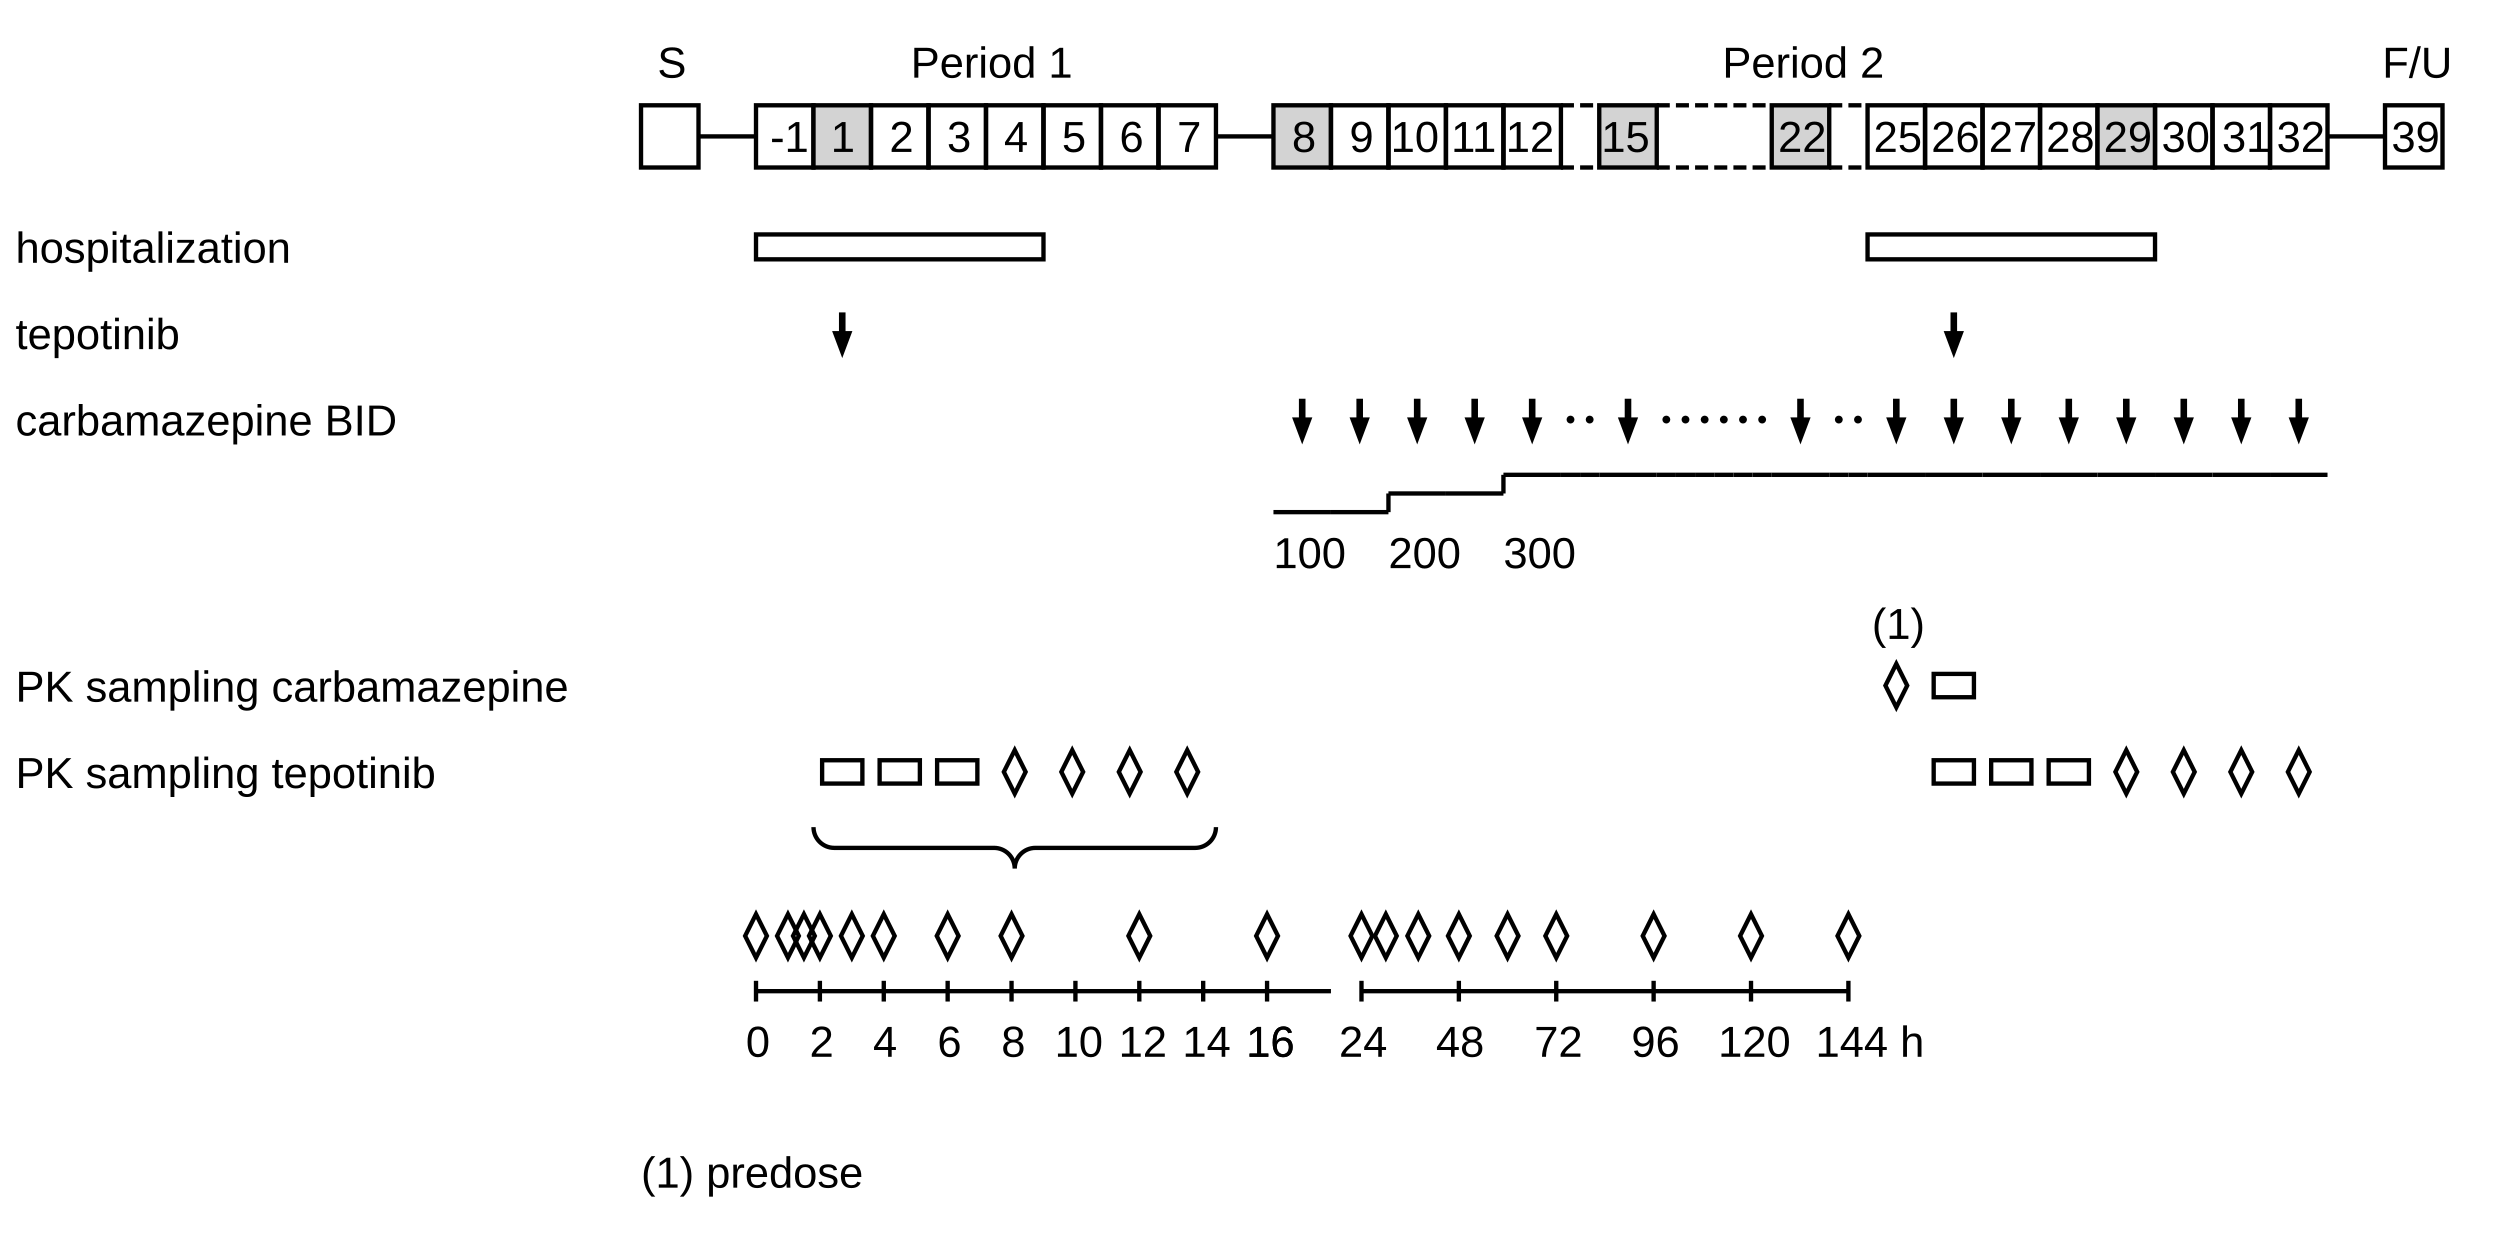
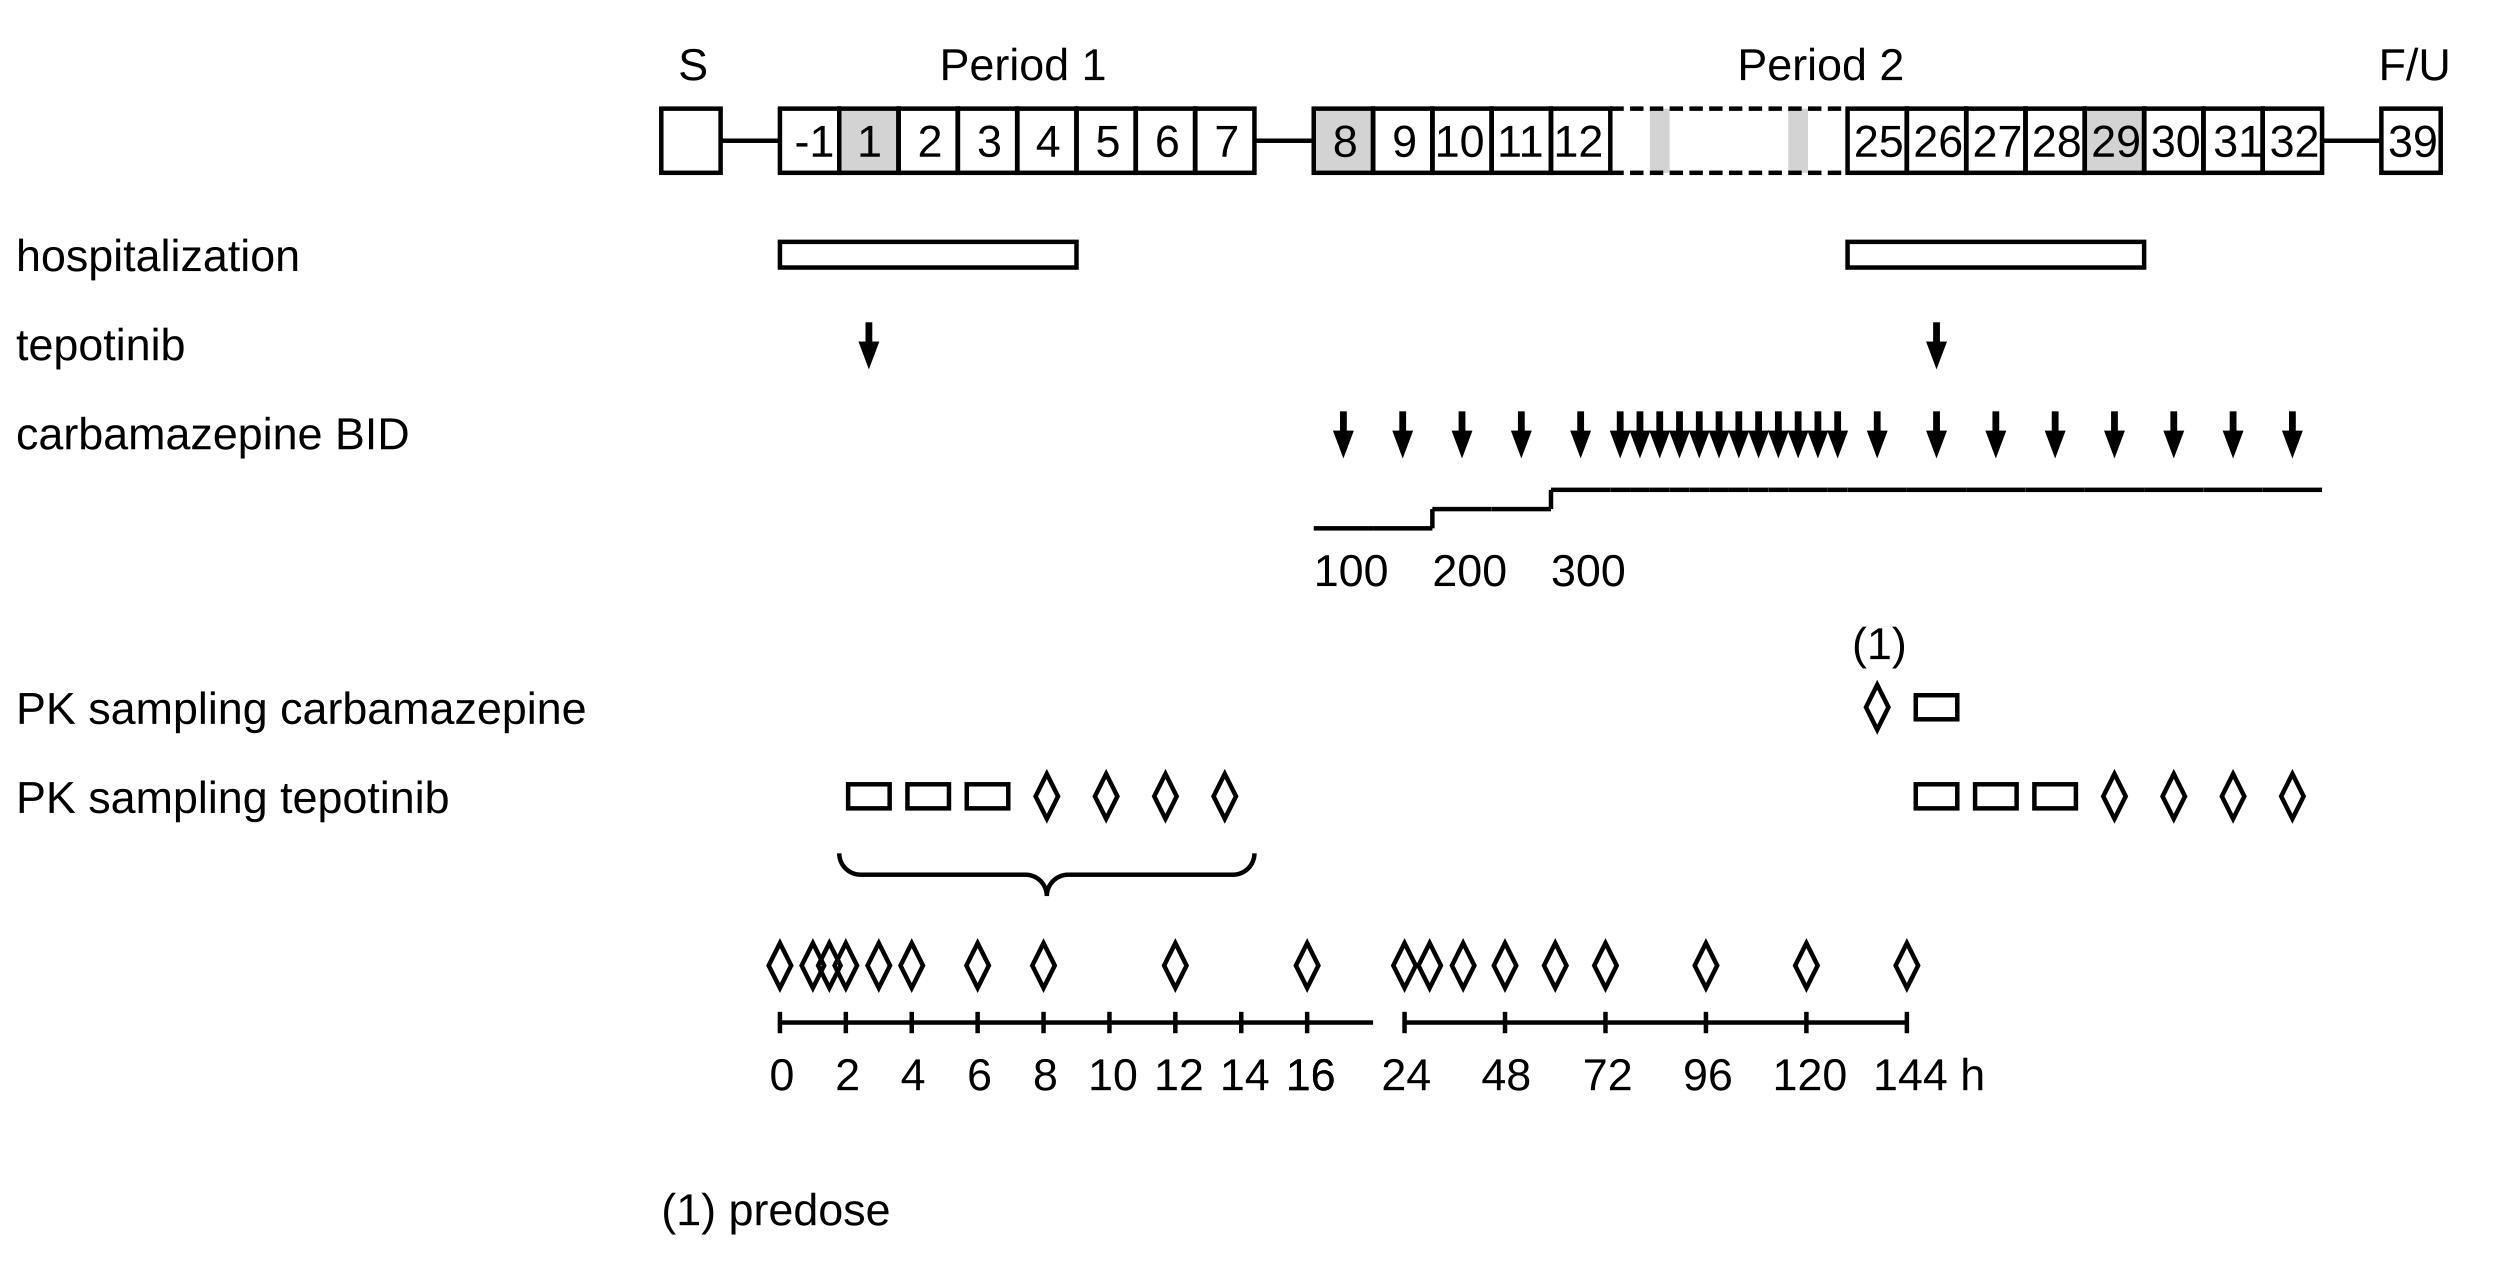
- <svg xmlns="http://www.w3.org/2000/svg" width="805.533" height="400.47">
+ <svg xmlns="http://www.w3.org/2000/svg" width="780.832" height="400.47">
  <style>text {font-family: Arial; font-size: 14px ;}</style>
  <text x="211.819" y="25.032">S</text>
  <text x="293.45" y="25.032">Period 1</text>
-   <text x="554.977" y="25.032">Period 2</text>
-   <text x="767.607" y="25.032">F/U</text>
+   <text x="542.627" y="25.032">Period 2</text>
+   <text x="742.906" y="25.032">F/U</text>
  <rect x="206.545" y="33.932" width="18.525" height="20.043" style="stroke:black;  stroke-width:1.4; fill:none;" />
  <text x="215.808" y="48.964" />
  <line x1="225.07" y1="43.953" x2="243.596" y2="43.953" style="stroke:black; stroke-width:1.4; " />
  <rect x="243.596" y="33.932" width="18.525" height="20.043" style="stroke:black;  stroke-width:1.4; fill:none;" />
  <text x="248.142" y="48.964">-1</text>
  <rect x="262.121" y="33.932" width="18.525" height="20.043" style="stroke:black;  stroke-width:0; fill:lightgray;" />
  <rect x="262.121" y="33.932" width="18.525" height="20.043" style="stroke:black;  stroke-width:1.4; fill:none;" />
  <text x="267.692" y="48.964">1</text>
  <rect x="280.646" y="33.932" width="18.525" height="20.043" style="stroke:black;  stroke-width:1.4; fill:none;" />
  <text x="286.59" y="48.964">2</text>
  <rect x="299.172" y="33.932" width="18.525" height="20.043" style="stroke:black;  stroke-width:1.4; fill:none;" />
  <text x="305.153" y="48.964">3</text>
  <rect x="317.697" y="33.932" width="18.525" height="20.043" style="stroke:black;  stroke-width:1.4; fill:none;" />
  <text x="323.494" y="48.964">4</text>
  <rect x="336.223" y="33.932" width="18.525" height="20.043" style="stroke:black;  stroke-width:1.4; fill:none;" />
  <text x="342.163" y="48.964">5</text>
  <rect x="354.748" y="33.932" width="18.525" height="20.043" style="stroke:black;  stroke-width:1.4; fill:none;" />
  <text x="360.702" y="48.964">6</text>
  <rect x="373.273" y="33.932" width="18.525" height="20.043" style="stroke:black;  stroke-width:1.4; fill:none;" />
  <text x="379.292" y="48.964">7</text>
  <line x1="391.799" y1="43.953" x2="410.324" y2="43.953" style="stroke:black; stroke-width:1.4; " />
  <rect x="410.324" y="33.932" width="18.525" height="20.043" style="stroke:black;  stroke-width:0; fill:lightgray;" />
  <rect x="410.324" y="33.932" width="18.525" height="20.043" style="stroke:black;  stroke-width:1.4; fill:none;" />
  <text x="416.285" y="48.964">8</text>
  <rect x="428.85" y="33.932" width="18.525" height="20.043" style="stroke:black;  stroke-width:1.4; fill:none;" />
  <text x="434.817" y="48.964">9</text>
  <rect x="447.375" y="33.932" width="18.525" height="20.043" style="stroke:black;  stroke-width:1.4; fill:none;" />
  <text x="448.103" y="48.964">10</text>
  <rect x="465.9" y="33.932" width="18.525" height="20.043" style="stroke:black;  stroke-width:1.4; fill:none;" />
  <text x="467.579" y="48.964">11</text>
  <rect x="484.426" y="33.932" width="18.525" height="20.043" style="stroke:black;  stroke-width:1.4; fill:none;" />
  <text x="485.188" y="48.964">12</text>
  <line x1="502.951" y1="33.932" x2="509.126" y2="33.932" style="stroke:black; stroke-width:1.4; stroke-dasharray: 4.2 4.2" />
  <line x1="502.951" y1="53.975" x2="509.126" y2="53.975" style="stroke:black; stroke-width:1.4; stroke-dasharray: 4.2 4.2" />
  <text x="506.039" y="48.964" />
  <line x1="509.126" y1="33.932" x2="515.301" y2="33.932" style="stroke:black; stroke-width:1.4; stroke-dasharray: 4.2 4.2" />
  <line x1="509.126" y1="53.975" x2="515.301" y2="53.975" style="stroke:black; stroke-width:1.4; stroke-dasharray: 4.2 4.2" />
  <text x="512.214" y="48.964" />
-   <rect x="515.301" y="33.932" width="18.525" height="20.043" style="stroke:black;  stroke-width:0; fill:lightgray;" />
-   <rect x="515.301" y="33.932" width="18.525" height="20.043" style="stroke:black;  stroke-width:1.4; fill:none;" />
-   <text x="515.975" y="48.964">15</text>
+   <rect x="515.301" y="33.932" width="6.175" height="20.043" style="stroke:black;  stroke-width:0; fill:lightgray;" />
+   <line x1="515.301" y1="33.932" x2="521.477" y2="33.932" style="stroke:black; stroke-width:1.4; stroke-dasharray: 4.2 4.2" />
+   <line x1="515.301" y1="53.975" x2="521.477" y2="53.975" style="stroke:black; stroke-width:1.4; stroke-dasharray: 4.2 4.2" />
+   <line x1="521.477" y1="33.932" x2="527.652" y2="33.932" style="stroke:black; stroke-width:1.4; stroke-dasharray: 4.2 4.2" />
+   <line x1="521.477" y1="53.975" x2="527.652" y2="53.975" style="stroke:black; stroke-width:1.4; stroke-dasharray: 4.2 4.2" />
+   <text x="524.564" y="48.964" />
+   <line x1="527.652" y1="33.932" x2="533.827" y2="33.932" style="stroke:black; stroke-width:1.4; stroke-dasharray: 4.2 4.2" />
+   <line x1="527.652" y1="53.975" x2="533.827" y2="53.975" style="stroke:black; stroke-width:1.4; stroke-dasharray: 4.2 4.2" />
+   <text x="530.739" y="48.964" />
  <line x1="533.827" y1="33.932" x2="540.002" y2="33.932" style="stroke:black; stroke-width:1.4; stroke-dasharray: 4.2 4.2" />
  <line x1="533.827" y1="53.975" x2="540.002" y2="53.975" style="stroke:black; stroke-width:1.4; stroke-dasharray: 4.2 4.2" />
  <text x="536.914" y="48.964" />
  <line x1="540.002" y1="33.932" x2="546.177" y2="33.932" style="stroke:black; stroke-width:1.4; stroke-dasharray: 4.2 4.2" />
  <line x1="540.002" y1="53.975" x2="546.177" y2="53.975" style="stroke:black; stroke-width:1.4; stroke-dasharray: 4.2 4.2" />
  <text x="543.09" y="48.964" />
  <line x1="546.177" y1="33.932" x2="552.352" y2="33.932" style="stroke:black; stroke-width:1.4; stroke-dasharray: 4.2 4.2" />
  <line x1="546.177" y1="53.975" x2="552.352" y2="53.975" style="stroke:black; stroke-width:1.4; stroke-dasharray: 4.2 4.2" />
  <text x="549.265" y="48.964" />
  <line x1="552.352" y1="33.932" x2="558.527" y2="33.932" style="stroke:black; stroke-width:1.4; stroke-dasharray: 4.2 4.2" />
  <line x1="552.352" y1="53.975" x2="558.527" y2="53.975" style="stroke:black; stroke-width:1.4; stroke-dasharray: 4.2 4.2" />
  <text x="555.44" y="48.964" />
+   <rect x="558.527" y="33.932" width="6.175" height="20.043" style="stroke:black;  stroke-width:0; fill:lightgray;" />
  <line x1="558.527" y1="33.932" x2="564.702" y2="33.932" style="stroke:black; stroke-width:1.4; stroke-dasharray: 4.2 4.2" />
  <line x1="558.527" y1="53.975" x2="564.702" y2="53.975" style="stroke:black; stroke-width:1.4; stroke-dasharray: 4.2 4.2" />
-   <text x="561.615" y="48.964" />
  <line x1="564.702" y1="33.932" x2="570.878" y2="33.932" style="stroke:black; stroke-width:1.4; stroke-dasharray: 4.2 4.2" />
  <line x1="564.702" y1="53.975" x2="570.878" y2="53.975" style="stroke:black; stroke-width:1.4; stroke-dasharray: 4.2 4.2" />
  <text x="567.79" y="48.964" />
-   <rect x="570.878" y="33.932" width="18.525" height="20.043" style="stroke:black;  stroke-width:0; fill:lightgray;" />
-   <rect x="570.878" y="33.932" width="18.525" height="20.043" style="stroke:black;  stroke-width:1.4; fill:none;" />
-   <text x="572.928" y="48.964">22</text>
-   <line x1="589.403" y1="33.932" x2="595.578" y2="33.932" style="stroke:black; stroke-width:1.4; stroke-dasharray: 4.2 4.2" />
-   <line x1="589.403" y1="53.975" x2="595.578" y2="53.975" style="stroke:black; stroke-width:1.4; stroke-dasharray: 4.2 4.2" />
-   <text x="592.491" y="48.964" />
-   <line x1="595.578" y1="33.932" x2="601.753" y2="33.932" style="stroke:black; stroke-width:1.4; stroke-dasharray: 4.2 4.2" />
-   <line x1="595.578" y1="53.975" x2="601.753" y2="53.975" style="stroke:black; stroke-width:1.4; stroke-dasharray: 4.2 4.2" />
-   <text x="598.666" y="48.964" />
-   <rect x="601.753" y="33.932" width="18.525" height="20.043" style="stroke:black;  stroke-width:1.4; fill:none;" />
-   <text x="603.715" y="48.964">25</text>
-   <rect x="620.279" y="33.932" width="18.525" height="20.043" style="stroke:black;  stroke-width:1.4; fill:none;" />
-   <text x="622.282" y="48.964">26</text>
-   <rect x="638.804" y="33.932" width="18.525" height="20.043" style="stroke:black;  stroke-width:1.4; fill:none;" />
-   <text x="640.804" y="48.964">27</text>
-   <rect x="657.329" y="33.932" width="18.525" height="20.043" style="stroke:black;  stroke-width:1.4; fill:none;" />
-   <text x="659.319" y="48.964">28</text>
-   <rect x="675.855" y="33.932" width="18.525" height="20.043" style="stroke:black;  stroke-width:0; fill:lightgray;" />
-   <rect x="675.855" y="33.932" width="18.525" height="20.043" style="stroke:black;  stroke-width:1.4; fill:none;" />
-   <text x="677.844" y="48.964">29</text>
-   <rect x="694.38" y="33.932" width="18.525" height="20.043" style="stroke:black;  stroke-width:1.4; fill:none;" />
-   <text x="696.486" y="48.964">30</text>
-   <rect x="712.906" y="33.932" width="18.525" height="20.043" style="stroke:black;  stroke-width:1.4; fill:none;" />
-   <text x="715.961" y="48.964">31</text>
-   <rect x="731.431" y="33.932" width="18.525" height="20.043" style="stroke:black;  stroke-width:1.4; fill:none;" />
-   <text x="733.571" y="48.964">32</text>
-   <line x1="749.956" y1="43.953" x2="768.482" y2="43.953" style="stroke:black; stroke-width:1.4; " />
-   <rect x="768.482" y="33.932" width="18.525" height="20.043" style="stroke:black;  stroke-width:1.4; fill:none;" />
-   <text x="770.56" y="48.964">39</text>
+   <line x1="570.878" y1="33.932" x2="577.053" y2="33.932" style="stroke:black; stroke-width:1.4; stroke-dasharray: 4.2 4.2" />
+   <line x1="570.878" y1="53.975" x2="577.053" y2="53.975" style="stroke:black; stroke-width:1.4; stroke-dasharray: 4.2 4.2" />
+   <text x="573.965" y="48.964" />
+   <rect x="577.053" y="33.932" width="18.525" height="20.043" style="stroke:black;  stroke-width:1.4; fill:none;" />
+   <text x="579.015" y="48.964">25</text>
+   <rect x="595.578" y="33.932" width="18.525" height="20.043" style="stroke:black;  stroke-width:1.4; fill:none;" />
+   <text x="597.581" y="48.964">26</text>
+   <rect x="614.104" y="33.932" width="18.525" height="20.043" style="stroke:black;  stroke-width:1.4; fill:none;" />
+   <text x="616.103" y="48.964">27</text>
+   <rect x="632.629" y="33.932" width="18.525" height="20.043" style="stroke:black;  stroke-width:1.4; fill:none;" />
+   <text x="634.618" y="48.964">28</text>
+   <rect x="651.154" y="33.932" width="18.525" height="20.043" style="stroke:black;  stroke-width:0; fill:lightgray;" />
+   <rect x="651.154" y="33.932" width="18.525" height="20.043" style="stroke:black;  stroke-width:1.4; fill:none;" />
+   <text x="653.144" y="48.964">29</text>
+   <rect x="669.68" y="33.932" width="18.525" height="20.043" style="stroke:black;  stroke-width:1.4; fill:none;" />
+   <text x="671.785" y="48.964">30</text>
+   <rect x="688.205" y="33.932" width="18.525" height="20.043" style="stroke:black;  stroke-width:1.4; fill:none;" />
+   <text x="691.261" y="48.964">31</text>
+   <rect x="706.73" y="33.932" width="18.525" height="20.043" style="stroke:black;  stroke-width:1.4; fill:none;" />
+   <text x="708.87" y="48.964">32</text>
+   <line x1="725.256" y1="43.953" x2="743.781" y2="43.953" style="stroke:black; stroke-width:1.4; " />
+   <rect x="743.781" y="33.932" width="18.525" height="20.043" style="stroke:black;  stroke-width:1.4; fill:none;" />
+   <text x="745.859" y="48.964">39</text>
  <text x="5" y="84.673">hospitalization</text>
  <rect x="243.596" y="75.543" width="92.627" height="8.017" style="stroke:black;  stroke-width:1.4; fill:none;" />
-   <rect x="601.753" y="75.543" width="92.627" height="8.017" style="stroke:black;  stroke-width:1.4; fill:none;" />
+   <rect x="577.053" y="75.543" width="92.627" height="8.017" style="stroke:black;  stroke-width:1.4; fill:none;" />
  <text x="5" y="112.494">tepotinib</text>
  <path d="M271.023, 107.373 L271.023, 101.36 L271.745, 101.36 L271.745, 107.373 L273.639, 107.373 L271.384, 113.386 L269.129, 107.373 L271.023, 107.373 Z" style="stroke: black; fill: black; stroke-width:1.4; " />
-   <path d="M629.181, 107.373 L629.181, 101.36 L629.902, 101.36 L629.902, 107.373 L631.796, 107.373 L629.541, 113.386 L627.287, 107.373 L629.181, 107.373 Z" style="stroke: black; fill: black; stroke-width:1.4; " />
+   <path d="M604.48, 107.373 L604.48, 101.36 L605.202, 101.36 L605.202, 107.373 L607.096, 107.373 L604.841, 113.386 L602.586, 107.373 L604.48, 107.373 Z" style="stroke: black; fill: black; stroke-width:1.4; " />
  <text x="5" y="140.315">carbamazepine BID</text>
  <path d="M419.226, 135.193 L419.226, 129.18 L419.948, 129.18 L419.948, 135.193 L421.842, 135.193 L419.587, 141.206 L417.332, 135.193 L419.226, 135.193 Z" style="stroke: black; fill: black; stroke-width:1.4; " />
  <path d="M437.752, 135.193 L437.752, 129.18 L438.473, 129.18 L438.473, 135.193 L440.367, 135.193 L438.112, 141.206 L435.857, 135.193 L437.752, 135.193 Z" style="stroke: black; fill: black; stroke-width:1.4; " />
  <path d="M456.277, 135.193 L456.277, 129.18 L456.998, 129.18 L456.998, 135.193 L458.893, 135.193 L456.638, 141.206 L454.383, 135.193 L456.277, 135.193 Z" style="stroke: black; fill: black; stroke-width:1.4; " />
  <path d="M474.802, 135.193 L474.802, 129.18 L475.524, 129.18 L475.524, 135.193 L477.418, 135.193 L475.163, 141.206 L472.908, 135.193 L474.802, 135.193 Z" style="stroke: black; fill: black; stroke-width:1.4; " />
  <path d="M493.328, 135.193 L493.328, 129.18 L494.049, 129.18 L494.049, 135.193 L495.943, 135.193 L493.688, 141.206 L491.434, 135.193 L493.328, 135.193 Z" style="stroke: black; fill: black; stroke-width:1.4; " />
-   <circle cx="506.039" cy="135.193" r="0.668" style="stroke:black;  stroke-width:1.2; fill:black;" />
-   <circle cx="512.214" cy="135.193" r="0.668" style="stroke:black;  stroke-width:1.2; fill:black;" />
+   <path d="M505.678, 135.193 L505.678, 129.18 L506.4, 129.18 L506.4, 135.193 L508.294, 135.193 L506.039, 141.206 L503.784, 135.193 L505.678, 135.193 Z" style="stroke: black; fill: black; stroke-width:1.4; " />
+   <path d="M511.853, 135.193 L511.853, 129.18 L512.575, 129.18 L512.575, 135.193 L514.469, 135.193 L512.214, 141.206 L509.959, 135.193 L511.853, 135.193 Z" style="stroke: black; fill: black; stroke-width:1.4; " />
+   <path d="M518.028, 135.193 L518.028, 129.18 L518.75, 129.18 L518.75, 135.193 L520.644, 135.193 L518.389, 141.206 L516.134, 135.193 L518.028, 135.193 Z" style="stroke: black; fill: black; stroke-width:1.4; " />
  <path d="M524.203, 135.193 L524.203, 129.18 L524.925, 129.18 L524.925, 135.193 L526.819, 135.193 L524.564, 141.206 L522.309, 135.193 L524.203, 135.193 Z" style="stroke: black; fill: black; stroke-width:1.4; " />
-   <circle cx="536.914" cy="135.193" r="0.668" style="stroke:black;  stroke-width:1.2; fill:black;" />
-   <circle cx="543.09" cy="135.193" r="0.668" style="stroke:black;  stroke-width:1.2; fill:black;" />
-   <circle cx="549.265" cy="135.193" r="0.668" style="stroke:black;  stroke-width:1.2; fill:black;" />
-   <circle cx="555.44" cy="135.193" r="0.668" style="stroke:black;  stroke-width:1.2; fill:black;" />
-   <circle cx="561.615" cy="135.193" r="0.668" style="stroke:black;  stroke-width:1.2; fill:black;" />
-   <circle cx="567.79" cy="135.193" r="0.668" style="stroke:black;  stroke-width:1.2; fill:black;" />
-   <path d="M579.78, 135.193 L579.78, 129.18 L580.501, 129.18 L580.501, 135.193 L582.395, 135.193 L580.14, 141.206 L577.885, 135.193 L579.78, 135.193 Z" style="stroke: black; fill: black; stroke-width:1.4; " />
-   <circle cx="592.491" cy="135.193" r="0.668" style="stroke:black;  stroke-width:1.2; fill:black;" />
-   <circle cx="598.666" cy="135.193" r="0.668" style="stroke:black;  stroke-width:1.2; fill:black;" />
-   <path d="M610.655, 135.193 L610.655, 129.18 L611.377, 129.18 L611.377, 135.193 L613.271, 135.193 L611.016, 141.206 L608.761, 135.193 L610.655, 135.193 Z" style="stroke: black; fill: black; stroke-width:1.4; " />
-   <path d="M629.181, 135.193 L629.181, 129.18 L629.902, 129.18 L629.902, 135.193 L631.796, 135.193 L629.541, 141.206 L627.287, 135.193 L629.181, 135.193 Z" style="stroke: black; fill: black; stroke-width:1.4; " />
-   <path d="M647.706, 135.193 L647.706, 129.18 L648.428, 129.18 L648.428, 135.193 L650.322, 135.193 L648.067, 141.206 L645.812, 135.193 L647.706, 135.193 Z" style="stroke: black; fill: black; stroke-width:1.4; " />
-   <path d="M666.231, 135.193 L666.231, 129.18 L666.953, 129.18 L666.953, 135.193 L668.847, 135.193 L666.592, 141.206 L664.337, 135.193 L666.231, 135.193 Z" style="stroke: black; fill: black; stroke-width:1.4; " />
-   <path d="M684.757, 135.193 L684.757, 129.18 L685.478, 129.18 L685.478, 135.193 L687.372, 135.193 L685.118, 141.206 L682.863, 135.193 L684.757, 135.193 Z" style="stroke: black; fill: black; stroke-width:1.4; " />
-   <path d="M703.282, 135.193 L703.282, 129.18 L704.004, 129.18 L704.004, 135.193 L705.898, 135.193 L703.643, 141.206 L701.388, 135.193 L703.282, 135.193 Z" style="stroke: black; fill: black; stroke-width:1.4; " />
-   <path d="M721.808, 135.193 L721.808, 129.18 L722.529, 129.18 L722.529, 135.193 L724.423, 135.193 L722.168, 141.206 L719.913, 135.193 L721.808, 135.193 Z" style="stroke: black; fill: black; stroke-width:1.4; " />
-   <path d="M740.333, 135.193 L740.333, 129.18 L741.054, 129.18 L741.054, 135.193 L742.949, 135.193 L740.694, 141.206 L738.439, 135.193 L740.333, 135.193 Z" style="stroke: black; fill: black; stroke-width:1.4; " />
+   <path d="M530.378, 135.193 L530.378, 129.18 L531.1, 129.18 L531.1, 135.193 L532.994, 135.193 L530.739, 141.206 L528.484, 135.193 L530.378, 135.193 Z" style="stroke: black; fill: black; stroke-width:1.4; " />
+   <path d="M536.554, 135.193 L536.554, 129.18 L537.275, 129.18 L537.275, 135.193 L539.169, 135.193 L536.914, 141.206 L534.66, 135.193 L536.554, 135.193 Z" style="stroke: black; fill: black; stroke-width:1.4; " />
+   <path d="M542.729, 135.193 L542.729, 129.18 L543.45, 129.18 L543.45, 135.193 L545.344, 135.193 L543.09, 141.206 L540.835, 135.193 L542.729, 135.193 Z" style="stroke: black; fill: black; stroke-width:1.4; " />
+   <path d="M548.904, 135.193 L548.904, 129.18 L549.625, 129.18 L549.625, 135.193 L551.519, 135.193 L549.265, 141.206 L547.01, 135.193 L548.904, 135.193 Z" style="stroke: black; fill: black; stroke-width:1.4; " />
+   <path d="M555.079, 135.193 L555.079, 129.18 L555.801, 129.18 L555.801, 135.193 L557.695, 135.193 L555.44, 141.206 L553.185, 135.193 L555.079, 135.193 Z" style="stroke: black; fill: black; stroke-width:1.4; " />
+   <path d="M561.254, 135.193 L561.254, 129.18 L561.976, 129.18 L561.976, 135.193 L563.87, 135.193 L561.615, 141.206 L559.36, 135.193 L561.254, 135.193 Z" style="stroke: black; fill: black; stroke-width:1.4; " />
+   <path d="M567.429, 135.193 L567.429, 129.18 L568.151, 129.18 L568.151, 135.193 L570.045, 135.193 L567.79, 141.206 L565.535, 135.193 L567.429, 135.193 Z" style="stroke: black; fill: black; stroke-width:1.4; " />
+   <path d="M573.604, 135.193 L573.604, 129.18 L574.326, 129.18 L574.326, 135.193 L576.22, 135.193 L573.965, 141.206 L571.71, 135.193 L573.604, 135.193 Z" style="stroke: black; fill: black; stroke-width:1.4; " />
+   <path d="M585.955, 135.193 L585.955, 129.18 L586.676, 129.18 L586.676, 135.193 L588.57, 135.193 L586.315, 141.206 L584.061, 135.193 L585.955, 135.193 Z" style="stroke: black; fill: black; stroke-width:1.4; " />
+   <path d="M604.48, 135.193 L604.48, 129.18 L605.202, 129.18 L605.202, 135.193 L607.096, 135.193 L604.841, 141.206 L602.586, 135.193 L604.48, 135.193 Z" style="stroke: black; fill: black; stroke-width:1.4; " />
+   <path d="M623.005, 135.193 L623.005, 129.18 L623.727, 129.18 L623.727, 135.193 L625.621, 135.193 L623.366, 141.206 L621.111, 135.193 L623.005, 135.193 Z" style="stroke: black; fill: black; stroke-width:1.4; " />
+   <path d="M641.531, 135.193 L641.531, 129.18 L642.252, 129.18 L642.252, 135.193 L644.146, 135.193 L641.892, 141.206 L639.637, 135.193 L641.531, 135.193 Z" style="stroke: black; fill: black; stroke-width:1.4; " />
+   <path d="M660.056, 135.193 L660.056, 129.18 L660.778, 129.18 L660.778, 135.193 L662.672, 135.193 L660.417, 141.206 L658.162, 135.193 L660.056, 135.193 Z" style="stroke: black; fill: black; stroke-width:1.4; " />
+   <path d="M678.582, 135.193 L678.582, 129.18 L679.303, 129.18 L679.303, 135.193 L681.197, 135.193 L678.942, 141.206 L676.688, 135.193 L678.582, 135.193 Z" style="stroke: black; fill: black; stroke-width:1.4; " />
+   <path d="M697.107, 135.193 L697.107, 129.18 L697.829, 129.18 L697.829, 135.193 L699.723, 135.193 L697.468, 141.206 L695.213, 135.193 L697.107, 135.193 Z" style="stroke: black; fill: black; stroke-width:1.4; " />
+   <path d="M715.632, 135.193 L715.632, 129.18 L716.354, 129.18 L716.354, 135.193 L718.248, 135.193 L715.993, 141.206 L713.738, 135.193 L715.632, 135.193 Z" style="stroke: black; fill: black; stroke-width:1.4; " />
  <line x1="410.324" y1="165.018" x2="428.85" y2="165.018" style="stroke:black; stroke-width:1.4; " />
  <text x="410.324" y="183.057">100</text>
  <line x1="428.85" y1="165.018" x2="447.375" y2="165.018" style="stroke:black; stroke-width:1.4; " />
  <line x1="428.85" y1="165.018" x2="428.85" y2="165.018" style="stroke:black; stroke-width:1.4; " />
  <line x1="447.375" y1="159.006" x2="465.9" y2="159.006" style="stroke:black; stroke-width:1.4; " />
  <line x1="447.375" y1="165.018" x2="447.375" y2="159.006" style="stroke:black; stroke-width:1.4; " />
  <text x="447.375" y="183.057">200</text>
  <line x1="465.9" y1="159.006" x2="484.426" y2="159.006" style="stroke:black; stroke-width:1.4; " />
  <line x1="465.9" y1="159.006" x2="465.9" y2="159.006" style="stroke:black; stroke-width:1.4; " />
  <line x1="484.426" y1="152.993" x2="502.951" y2="152.993" style="stroke:black; stroke-width:1.4; " />
  <line x1="484.426" y1="159.006" x2="484.426" y2="152.993" style="stroke:black; stroke-width:1.4; " />
  <text x="484.426" y="183.057">300</text>
  <line x1="502.951" y1="152.993" x2="509.126" y2="152.993" style="stroke:black; stroke-width:1.4; " />
  <line x1="502.951" y1="152.993" x2="502.951" y2="152.993" style="stroke:black; stroke-width:1.4; " />
  <line x1="509.126" y1="152.993" x2="515.301" y2="152.993" style="stroke:black; stroke-width:1.4; " />
  <line x1="509.126" y1="152.993" x2="509.126" y2="152.993" style="stroke:black; stroke-width:1.4; " />
-   <line x1="515.301" y1="152.993" x2="533.827" y2="152.993" style="stroke:black; stroke-width:1.4; " />
+   <line x1="515.301" y1="152.993" x2="521.477" y2="152.993" style="stroke:black; stroke-width:1.4; " />
  <line x1="515.301" y1="152.993" x2="515.301" y2="152.993" style="stroke:black; stroke-width:1.4; " />
+   <line x1="521.477" y1="152.993" x2="527.652" y2="152.993" style="stroke:black; stroke-width:1.4; " />
+   <line x1="521.477" y1="152.993" x2="521.477" y2="152.993" style="stroke:black; stroke-width:1.4; " />
+   <line x1="527.652" y1="152.993" x2="533.827" y2="152.993" style="stroke:black; stroke-width:1.4; " />
+   <line x1="527.652" y1="152.993" x2="527.652" y2="152.993" style="stroke:black; stroke-width:1.4; " />
  <line x1="533.827" y1="152.993" x2="540.002" y2="152.993" style="stroke:black; stroke-width:1.4; " />
  <line x1="533.827" y1="152.993" x2="533.827" y2="152.993" style="stroke:black; stroke-width:1.4; " />
  <line x1="540.002" y1="152.993" x2="546.177" y2="152.993" style="stroke:black; stroke-width:1.4; " />
  <line x1="540.002" y1="152.993" x2="540.002" y2="152.993" style="stroke:black; stroke-width:1.4; " />
  <line x1="546.177" y1="152.993" x2="552.352" y2="152.993" style="stroke:black; stroke-width:1.4; " />
  <line x1="546.177" y1="152.993" x2="546.177" y2="152.993" style="stroke:black; stroke-width:1.4; " />
  <line x1="552.352" y1="152.993" x2="558.527" y2="152.993" style="stroke:black; stroke-width:1.4; " />
  <line x1="552.352" y1="152.993" x2="552.352" y2="152.993" style="stroke:black; stroke-width:1.4; " />
  <line x1="558.527" y1="152.993" x2="564.702" y2="152.993" style="stroke:black; stroke-width:1.4; " />
  <line x1="558.527" y1="152.993" x2="558.527" y2="152.993" style="stroke:black; stroke-width:1.4; " />
  <line x1="564.702" y1="152.993" x2="570.878" y2="152.993" style="stroke:black; stroke-width:1.4; " />
  <line x1="564.702" y1="152.993" x2="564.702" y2="152.993" style="stroke:black; stroke-width:1.4; " />
-   <line x1="570.878" y1="152.993" x2="589.403" y2="152.993" style="stroke:black; stroke-width:1.4; " />
+   <line x1="570.878" y1="152.993" x2="577.053" y2="152.993" style="stroke:black; stroke-width:1.4; " />
  <line x1="570.878" y1="152.993" x2="570.878" y2="152.993" style="stroke:black; stroke-width:1.4; " />
-   <line x1="589.403" y1="152.993" x2="595.578" y2="152.993" style="stroke:black; stroke-width:1.4; " />
-   <line x1="589.403" y1="152.993" x2="589.403" y2="152.993" style="stroke:black; stroke-width:1.4; " />
-   <line x1="595.578" y1="152.993" x2="601.753" y2="152.993" style="stroke:black; stroke-width:1.4; " />
+   <line x1="577.053" y1="152.993" x2="595.578" y2="152.993" style="stroke:black; stroke-width:1.4; " />
+   <line x1="577.053" y1="152.993" x2="577.053" y2="152.993" style="stroke:black; stroke-width:1.4; " />
+   <line x1="595.578" y1="152.993" x2="614.104" y2="152.993" style="stroke:black; stroke-width:1.4; " />
  <line x1="595.578" y1="152.993" x2="595.578" y2="152.993" style="stroke:black; stroke-width:1.4; " />
-   <line x1="601.753" y1="152.993" x2="620.279" y2="152.993" style="stroke:black; stroke-width:1.4; " />
-   <line x1="601.753" y1="152.993" x2="601.753" y2="152.993" style="stroke:black; stroke-width:1.4; " />
-   <line x1="620.279" y1="152.993" x2="638.804" y2="152.993" style="stroke:black; stroke-width:1.4; " />
-   <line x1="620.279" y1="152.993" x2="620.279" y2="152.993" style="stroke:black; stroke-width:1.4; " />
-   <line x1="638.804" y1="152.993" x2="657.329" y2="152.993" style="stroke:black; stroke-width:1.4; " />
-   <line x1="638.804" y1="152.993" x2="638.804" y2="152.993" style="stroke:black; stroke-width:1.4; " />
-   <line x1="657.329" y1="152.993" x2="675.855" y2="152.993" style="stroke:black; stroke-width:1.4; " />
-   <line x1="657.329" y1="152.993" x2="657.329" y2="152.993" style="stroke:black; stroke-width:1.4; " />
-   <line x1="675.855" y1="152.993" x2="694.38" y2="152.993" style="stroke:black; stroke-width:1.4; " />
-   <line x1="675.855" y1="152.993" x2="675.855" y2="152.993" style="stroke:black; stroke-width:1.4; " />
-   <line x1="694.38" y1="152.993" x2="712.906" y2="152.993" style="stroke:black; stroke-width:1.4; " />
-   <line x1="694.38" y1="152.993" x2="694.38" y2="152.993" style="stroke:black; stroke-width:1.4; " />
-   <line x1="712.906" y1="152.993" x2="731.431" y2="152.993" style="stroke:black; stroke-width:1.4; " />
-   <line x1="712.906" y1="152.993" x2="712.906" y2="152.993" style="stroke:black; stroke-width:1.4; " />
-   <line x1="731.431" y1="152.993" x2="749.956" y2="152.993" style="stroke:black; stroke-width:1.4; " />
-   <line x1="731.431" y1="152.993" x2="731.431" y2="152.993" style="stroke:black; stroke-width:1.4; " />
+   <line x1="614.104" y1="152.993" x2="632.629" y2="152.993" style="stroke:black; stroke-width:1.4; " />
+   <line x1="614.104" y1="152.993" x2="614.104" y2="152.993" style="stroke:black; stroke-width:1.4; " />
+   <line x1="632.629" y1="152.993" x2="651.154" y2="152.993" style="stroke:black; stroke-width:1.4; " />
+   <line x1="632.629" y1="152.993" x2="632.629" y2="152.993" style="stroke:black; stroke-width:1.4; " />
+   <line x1="651.154" y1="152.993" x2="669.68" y2="152.993" style="stroke:black; stroke-width:1.4; " />
+   <line x1="651.154" y1="152.993" x2="651.154" y2="152.993" style="stroke:black; stroke-width:1.4; " />
+   <line x1="669.68" y1="152.993" x2="688.205" y2="152.993" style="stroke:black; stroke-width:1.4; " />
+   <line x1="669.68" y1="152.993" x2="669.68" y2="152.993" style="stroke:black; stroke-width:1.4; " />
+   <line x1="688.205" y1="152.993" x2="706.73" y2="152.993" style="stroke:black; stroke-width:1.4; " />
+   <line x1="688.205" y1="152.993" x2="688.205" y2="152.993" style="stroke:black; stroke-width:1.4; " />
+   <line x1="706.73" y1="152.993" x2="725.256" y2="152.993" style="stroke:black; stroke-width:1.4; " />
+   <line x1="706.73" y1="152.993" x2="706.73" y2="152.993" style="stroke:black; stroke-width:1.4; " />
  <text x="419.587" y="205.867" />
  <text x="438.112" y="205.867" />
  <text x="456.638" y="205.867" />
  <text x="475.163" y="205.867" />
  <text x="493.688" y="205.867" />
  <text x="506.039" y="205.867" />
  <text x="512.214" y="205.867" />
+   <text x="518.389" y="205.867" />
  <text x="524.564" y="205.867" />
+   <text x="530.739" y="205.867" />
  <text x="536.914" y="205.867" />
  <text x="543.09" y="205.867" />
  <text x="549.265" y="205.867" />
  <text x="555.44" y="205.867" />
  <text x="561.615" y="205.867" />
  <text x="567.79" y="205.867" />
-   <text x="580.14" y="205.867" />
-   <text x="592.491" y="205.867" />
-   <text x="598.666" y="205.867" />
-   <text x="603.138" y="205.867"> (1)</text>
-   <text x="629.541" y="205.867" />
-   <text x="648.067" y="205.867" />
-   <text x="666.592" y="205.867" />
-   <text x="685.118" y="205.867" />
-   <text x="703.643" y="205.867" />
-   <text x="722.168" y="205.867" />
-   <text x="740.694" y="205.867" />
+   <text x="573.965" y="205.867" />
+   <text x="578.437" y="205.867"> (1)</text>
+   <text x="604.841" y="205.867" />
+   <text x="623.366" y="205.867" />
+   <text x="641.892" y="205.867" />
+   <text x="660.417" y="205.867" />
+   <text x="678.942" y="205.867" />
+   <text x="697.468" y="205.867" />
+   <text x="715.993" y="205.867" />
  <text x="5" y="226.086">PK sampling carbamazepine</text>
-   <path d="M607.508, 220.899 L611.016, 213.884 L614.523, 220.899 L611.016, 227.914 L607.508, 220.899 Z" style="stroke: black; fill: none; stroke-width:1.4; " />
-   <path d="M623.057, 224.657 L623.057, 217.141 L636.025, 217.141 L636.025, 224.657 L623.057, 224.657 Z" style="stroke: black; fill: none; stroke-width:1.4; " />
+   <path d="M582.808, 220.899 L586.315, 213.884 L589.823, 220.899 L586.315, 227.914 L582.808, 220.899 Z" style="stroke: black; fill: none; stroke-width:1.4; " />
+   <path d="M598.357, 224.657 L598.357, 217.141 L611.325, 217.141 L611.325, 224.657 L598.357, 224.657 Z" style="stroke: black; fill: none; stroke-width:1.4; " />
  <text x="5" y="253.907">PK sampling tepotinib</text>
  <path d="M264.9, 252.478 L264.9, 244.962 L277.868, 244.962 L277.868, 252.478 L264.9, 252.478 Z" style="stroke: black; fill: none; stroke-width:1.4; " />
  <path d="M283.425, 252.478 L283.425, 244.962 L296.393, 244.962 L296.393, 252.478 L283.425, 252.478 Z" style="stroke: black; fill: none; stroke-width:1.4; " />
  <path d="M301.951, 252.478 L301.951, 244.962 L314.918, 244.962 L314.918, 252.478 L301.951, 252.478 Z" style="stroke: black; fill: none; stroke-width:1.4; " />
  <path d="M323.452, 248.72 L326.96, 241.705 L330.467, 248.72 L326.96, 255.735 L323.452, 248.72 Z" style="stroke: black; fill: none; stroke-width:1.4; " />
  <path d="M341.978, 248.72 L345.485, 241.705 L348.993, 248.72 L345.485, 255.735 L341.978, 248.72 Z" style="stroke: black; fill: none; stroke-width:1.4; " />
  <path d="M360.503, 248.72 L364.011, 241.705 L367.518, 248.72 L364.011, 255.735 L360.503, 248.72 Z" style="stroke: black; fill: none; stroke-width:1.4; " />
  <path d="M379.029, 248.72 L382.536, 241.705 L386.044, 248.72 L382.536, 255.735 L379.029, 248.72 Z" style="stroke: black; fill: none; stroke-width:1.4; " />
-   <path d="M623.057, 252.478 L623.057, 244.962 L636.025, 244.962 L636.025, 252.478 L623.057, 252.478 Z" style="stroke: black; fill: none; stroke-width:1.4; " />
-   <path d="M641.583, 252.478 L641.583, 244.962 L654.551, 244.962 L654.551, 252.478 L641.583, 252.478 Z" style="stroke: black; fill: none; stroke-width:1.4; " />
-   <path d="M660.108, 252.478 L660.108, 244.962 L673.076, 244.962 L673.076, 252.478 L660.108, 252.478 Z" style="stroke: black; fill: none; stroke-width:1.4; " />
-   <path d="M681.61, 248.72 L685.118, 241.705 L688.625, 248.72 L685.118, 255.735 L681.61, 248.72 Z" style="stroke: black; fill: none; stroke-width:1.4; " />
-   <path d="M700.135, 248.72 L703.643, 241.705 L707.15, 248.72 L703.643, 255.735 L700.135, 248.72 Z" style="stroke: black; fill: none; stroke-width:1.4; " />
-   <path d="M718.661, 248.72 L722.168, 241.705 L725.676, 248.72 L722.168, 255.735 L718.661, 248.72 Z" style="stroke: black; fill: none; stroke-width:1.4; " />
-   <path d="M737.186, 248.72 L740.694, 241.705 L744.201, 248.72 L740.694, 255.735 L737.186, 248.72 Z" style="stroke: black; fill: none; stroke-width:1.4; " />
+   <path d="M598.357, 252.478 L598.357, 244.962 L611.325, 244.962 L611.325, 252.478 L598.357, 252.478 Z" style="stroke: black; fill: none; stroke-width:1.4; " />
+   <path d="M616.882, 252.478 L616.882, 244.962 L629.85, 244.962 L629.85, 252.478 L616.882, 252.478 Z" style="stroke: black; fill: none; stroke-width:1.4; " />
+   <path d="M635.408, 252.478 L635.408, 244.962 L648.375, 244.962 L648.375, 252.478 L635.408, 252.478 Z" style="stroke: black; fill: none; stroke-width:1.4; " />
+   <path d="M656.909, 248.72 L660.417, 241.705 L663.925, 248.72 L660.417, 255.735 L656.909, 248.72 Z" style="stroke: black; fill: none; stroke-width:1.4; " />
+   <path d="M675.435, 248.72 L678.942, 241.705 L682.45, 248.72 L678.942, 255.735 L675.435, 248.72 Z" style="stroke: black; fill: none; stroke-width:1.4; " />
+   <path d="M693.96, 248.72 L697.468, 241.705 L700.975, 248.72 L697.468, 255.735 L693.96, 248.72 Z" style="stroke: black; fill: none; stroke-width:1.4; " />
+   <path d="M712.486, 248.72 L715.993, 241.705 L719.501, 248.72 L715.993, 255.735 L712.486, 248.72 Z" style="stroke: black; fill: none; stroke-width:1.4; " />
  <path d="M262.121, 266.519 A6.681, 6.681, 0, 0 0 268.802, 273.2 L320.279, 273.2 A6.681, 6.681 0, 0 1 326.96, 279.881 A6.681, 6.681, 0, 0 1 333.641, 273.2 L385.118, 273.2 A6.681, 6.681 0, 0 0 391.799, 266.519 " style="stroke: black; stroke-width:1.4; fill:none" />
  <path d="M240.088, 301.569 L243.596, 294.554 L247.103, 301.569 L243.596, 308.584 L240.088, 301.569 Z" style="stroke: black; fill: none; stroke-width:1.4; " />
  <path d="M250.38, 301.569 L253.888, 294.554 L257.395, 301.569 L253.888, 308.584 L250.38, 301.569 Z" style="stroke: black; fill: none; stroke-width:1.4; " />
  <path d="M255.526, 301.569 L259.034, 294.554 L262.541, 301.569 L259.034, 308.584 L255.526, 301.569 Z" style="stroke: black; fill: none; stroke-width:1.4; " />
  <path d="M260.672, 301.569 L264.179, 294.554 L267.687, 301.569 L264.179, 308.584 L260.672, 301.569 Z" style="stroke: black; fill: none; stroke-width:1.4; " />
  <path d="M270.964, 301.569 L274.471, 294.554 L277.979, 301.569 L274.471, 308.584 L270.964, 301.569 Z" style="stroke: black; fill: none; stroke-width:1.4; " />
  <path d="M281.256, 301.569 L284.763, 294.554 L288.271, 301.569 L284.763, 308.584 L281.256, 301.569 Z" style="stroke: black; fill: none; stroke-width:1.4; " />
  <path d="M301.839, 301.569 L305.347, 294.554 L308.855, 301.569 L305.347, 308.584 L301.839, 301.569 Z" style="stroke: black; fill: none; stroke-width:1.4; " />
  <path d="M322.423, 301.569 L325.931, 294.554 L329.438, 301.569 L325.931, 308.584 L322.423, 301.569 Z" style="stroke: black; fill: none; stroke-width:1.4; " />
  <path d="M363.591, 301.569 L367.098, 294.554 L370.606, 301.569 L367.098, 308.584 L363.591, 301.569 Z" style="stroke: black; fill: none; stroke-width:1.4; " />
  <path d="M404.758, 301.569 L408.266, 294.554 L411.773, 301.569 L408.266, 308.584 L404.758, 301.569 Z" style="stroke: black; fill: none; stroke-width:1.4; " />
  <path d="M435.179, 301.569 L438.687, 294.554 L442.194, 301.569 L438.687, 308.584 L435.179, 301.569 Z" style="stroke: black; fill: none; stroke-width:1.4; " />
  <path d="M443.024, 301.569 L446.531, 294.554 L450.039, 301.569 L446.531, 308.584 L443.024, 301.569 Z" style="stroke: black; fill: none; stroke-width:1.4; " />
  <path d="M453.483, 301.569 L456.991, 294.554 L460.498, 301.569 L456.991, 308.584 L453.483, 301.569 Z" style="stroke: black; fill: none; stroke-width:1.4; " />
  <path d="M466.557, 301.569 L470.065, 294.554 L473.572, 301.569 L470.065, 308.584 L466.557, 301.569 Z" style="stroke: black; fill: none; stroke-width:1.4; " />
  <path d="M482.246, 301.569 L485.754, 294.554 L489.262, 301.569 L485.754, 308.584 L482.246, 301.569 Z" style="stroke: black; fill: none; stroke-width:1.4; " />
  <path d="M497.936, 301.569 L501.443, 294.554 L504.951, 301.569 L501.443, 308.584 L497.936, 301.569 Z" style="stroke: black; fill: none; stroke-width:1.4; " />
  <path d="M529.314, 301.569 L532.821, 294.554 L536.329, 301.569 L532.821, 308.584 L529.314, 301.569 Z" style="stroke: black; fill: none; stroke-width:1.4; " />
  <path d="M560.692, 301.569 L564.2, 294.554 L567.707, 301.569 L564.2, 308.584 L560.692, 301.569 Z" style="stroke: black; fill: none; stroke-width:1.4; " />
  <path d="M592.071, 301.569 L595.578, 294.554 L599.086, 301.569 L595.578, 308.584 L592.071, 301.569 Z" style="stroke: black; fill: none; stroke-width:1.4; " />
  <line x1="243.596" y1="319.369" x2="428.85" y2="319.369" style="stroke:black; stroke-width:1.4; " />
  <line x1="243.596" y1="316.028" x2="243.596" y2="322.709" style="stroke:black; stroke-width:1.4; " />
  <text x="240.328" y="340.508">0</text>
  <line x1="264.179" y1="316.028" x2="264.179" y2="322.709" style="stroke:black; stroke-width:1.4; " />
  <text x="260.861" y="340.508">2</text>
  <line x1="284.763" y1="316.028" x2="284.763" y2="322.709" style="stroke:black; stroke-width:1.4; " />
  <text x="281.297" y="340.508">4</text>
  <line x1="305.347" y1="316.028" x2="305.347" y2="322.709" style="stroke:black; stroke-width:1.4; " />
  <text x="302.038" y="340.508">6</text>
  <line x1="325.931" y1="316.028" x2="325.931" y2="322.709" style="stroke:black; stroke-width:1.4; " />
  <text x="322.629" y="340.508">8</text>
  <line x1="346.515" y1="316.028" x2="346.515" y2="322.709" style="stroke:black; stroke-width:1.4; " />
  <text x="339.826" y="340.508">10</text>
  <line x1="367.098" y1="316.028" x2="367.098" y2="322.709" style="stroke:black; stroke-width:1.4; " />
  <text x="360.444" y="340.508">12</text>
  <line x1="387.682" y1="316.028" x2="387.682" y2="322.709" style="stroke:black; stroke-width:1.4; " />
  <text x="380.997" y="340.508">14</text>
  <line x1="408.266" y1="316.028" x2="408.266" y2="322.709" style="stroke:black; stroke-width:1.4; " />
  <text x="401.563" y="340.508">16</text>
  <text x="401.563" y="340.508">16</text>
  <line x1="438.687" y1="319.369" x2="595.578" y2="319.369" style="stroke:black; stroke-width:1.4; " />
  <line x1="438.687" y1="316.028" x2="438.687" y2="322.709" style="stroke:black; stroke-width:1.4; " />
  <text x="431.444" y="340.508">24</text>
  <line x1="470.065" y1="316.028" x2="470.065" y2="322.709" style="stroke:black; stroke-width:1.4; " />
  <text x="462.675" y="340.508">48</text>
  <line x1="501.443" y1="316.028" x2="501.443" y2="322.709" style="stroke:black; stroke-width:1.4; " />
  <text x="494.358" y="340.508">72</text>
  <line x1="532.821" y1="316.028" x2="532.821" y2="322.709" style="stroke:black; stroke-width:1.4; " />
  <text x="525.647" y="340.508">96</text>
  <line x1="564.2" y1="316.028" x2="564.2" y2="322.709" style="stroke:black; stroke-width:1.4; " />
  <text x="553.618" y="340.508">120</text>
  <line x1="595.578" y1="316.028" x2="595.578" y2="322.709" style="stroke:black; stroke-width:1.4; " />
  <text x="585" y="340.508">144 h</text>
  <text x="206.545" y="382.671" class="footnote">(1)	predose</text>
</svg>
